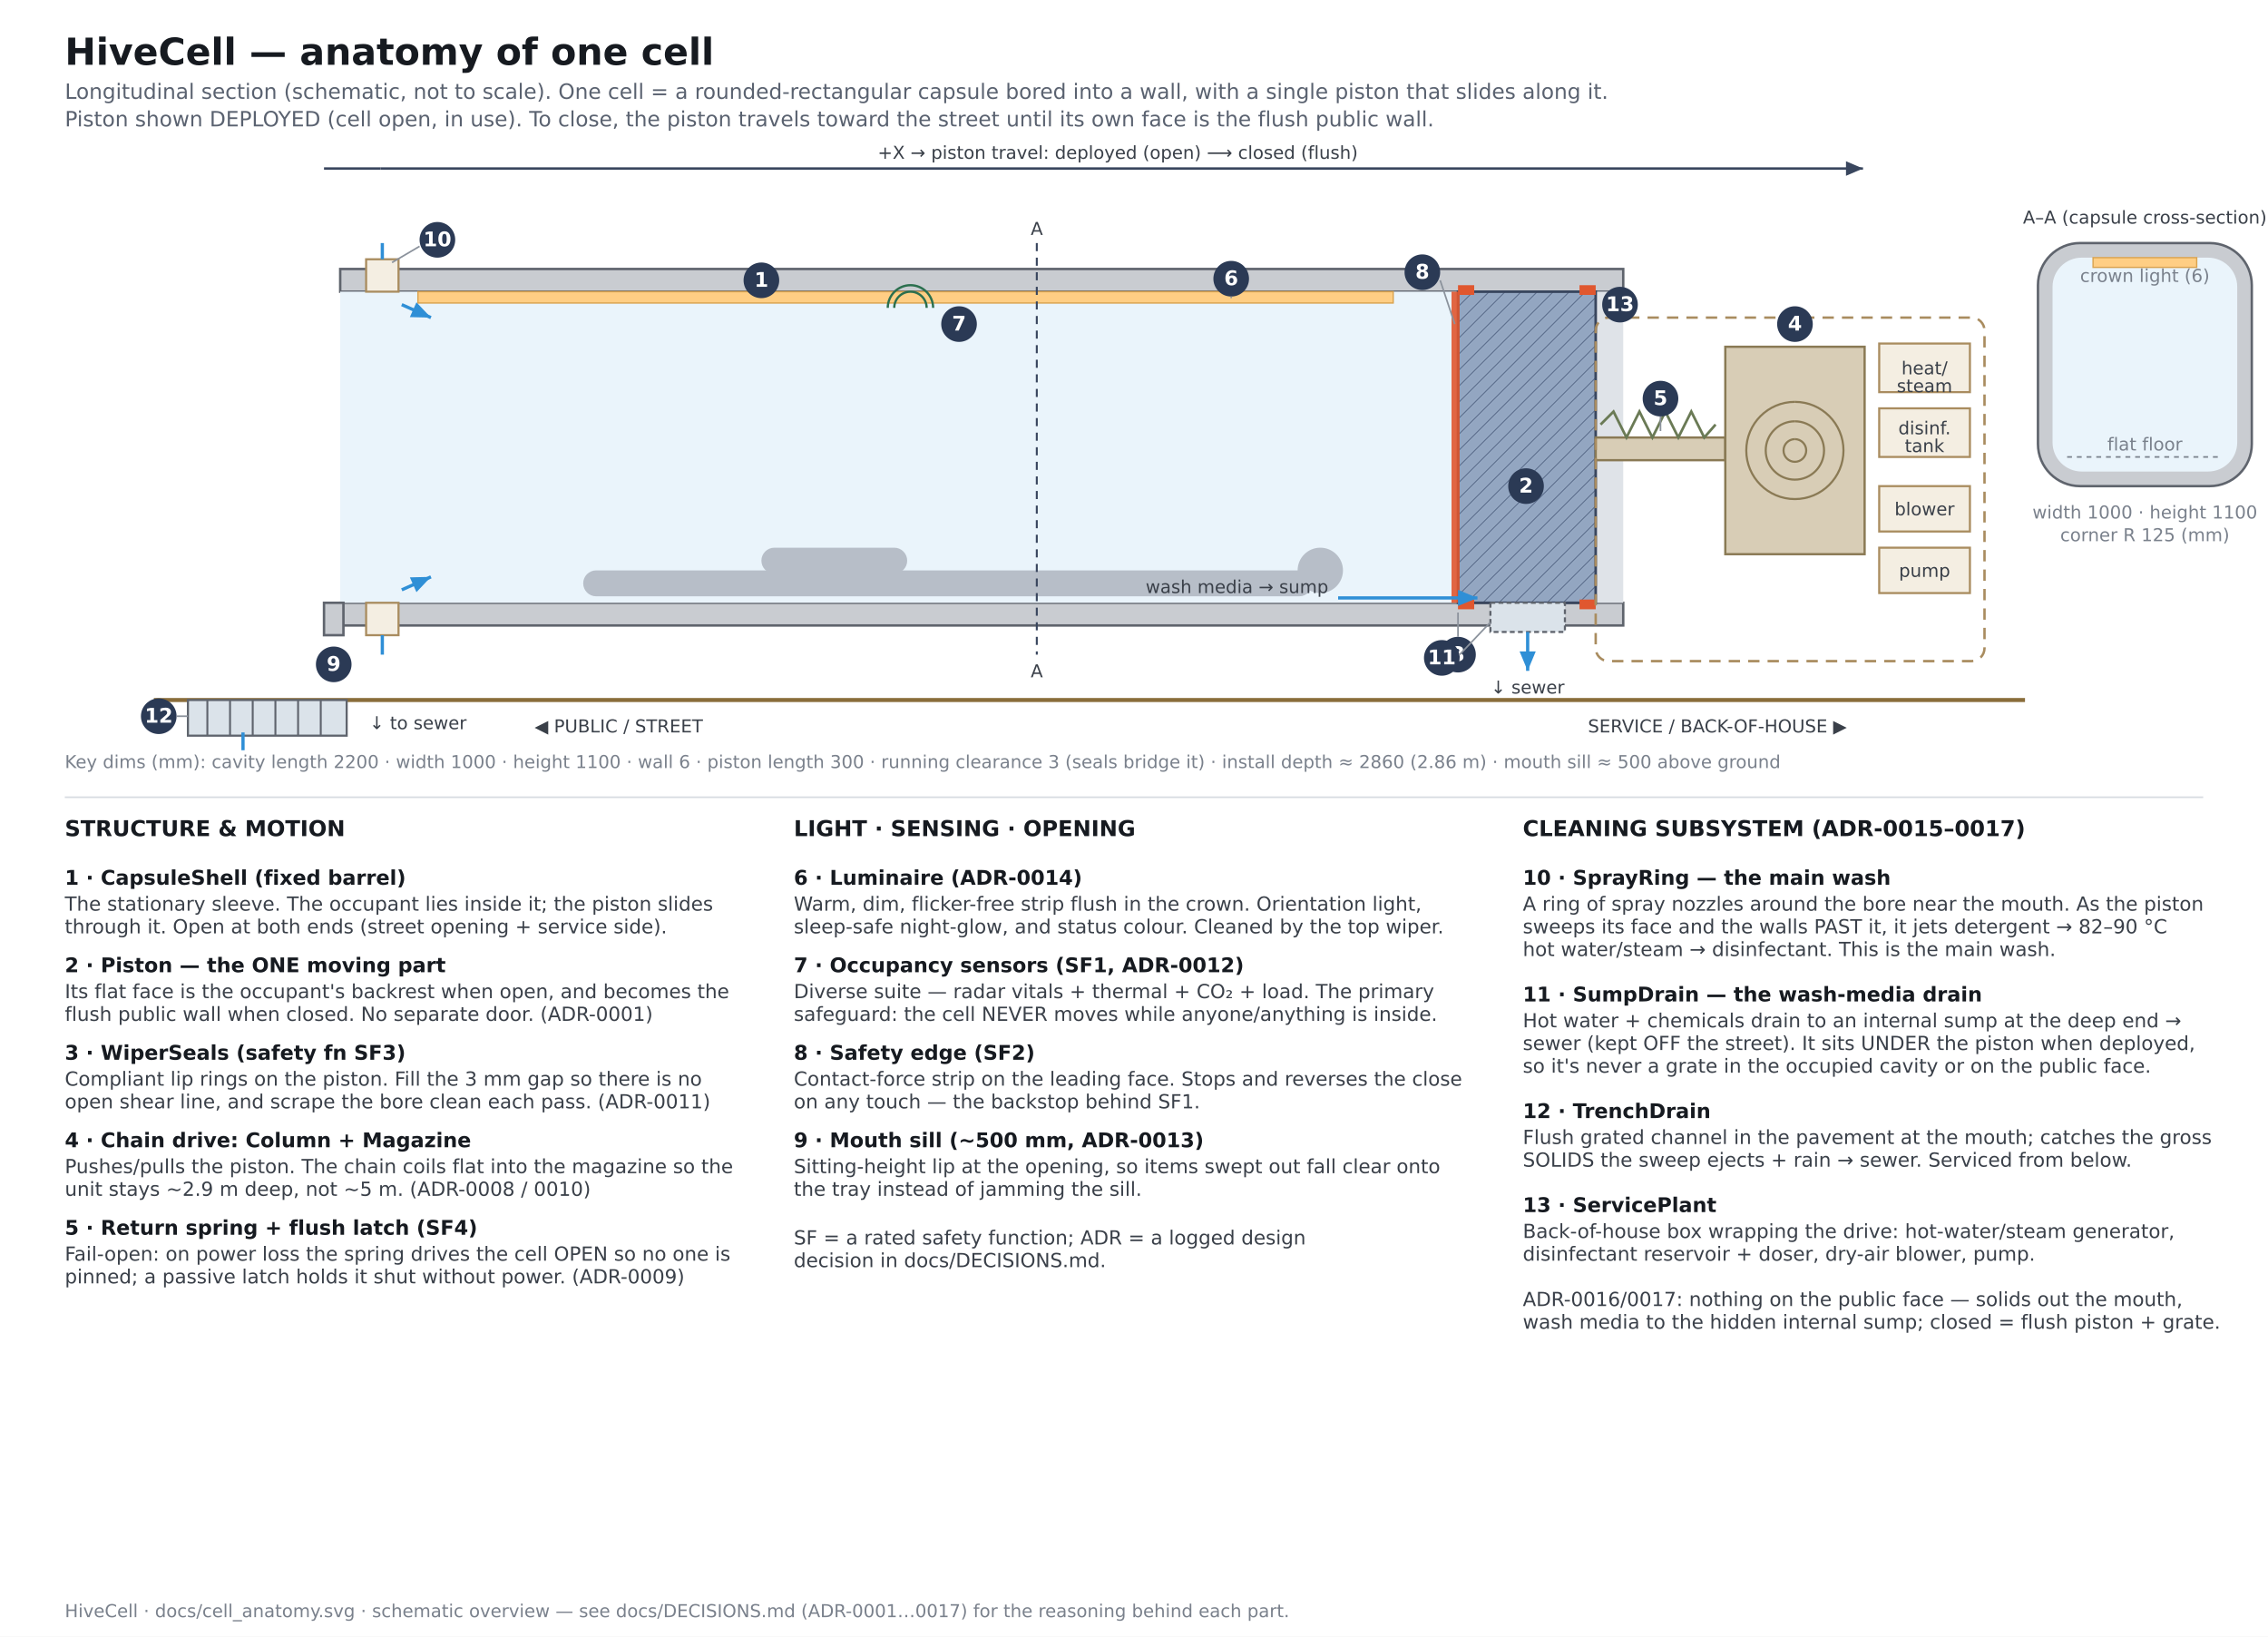
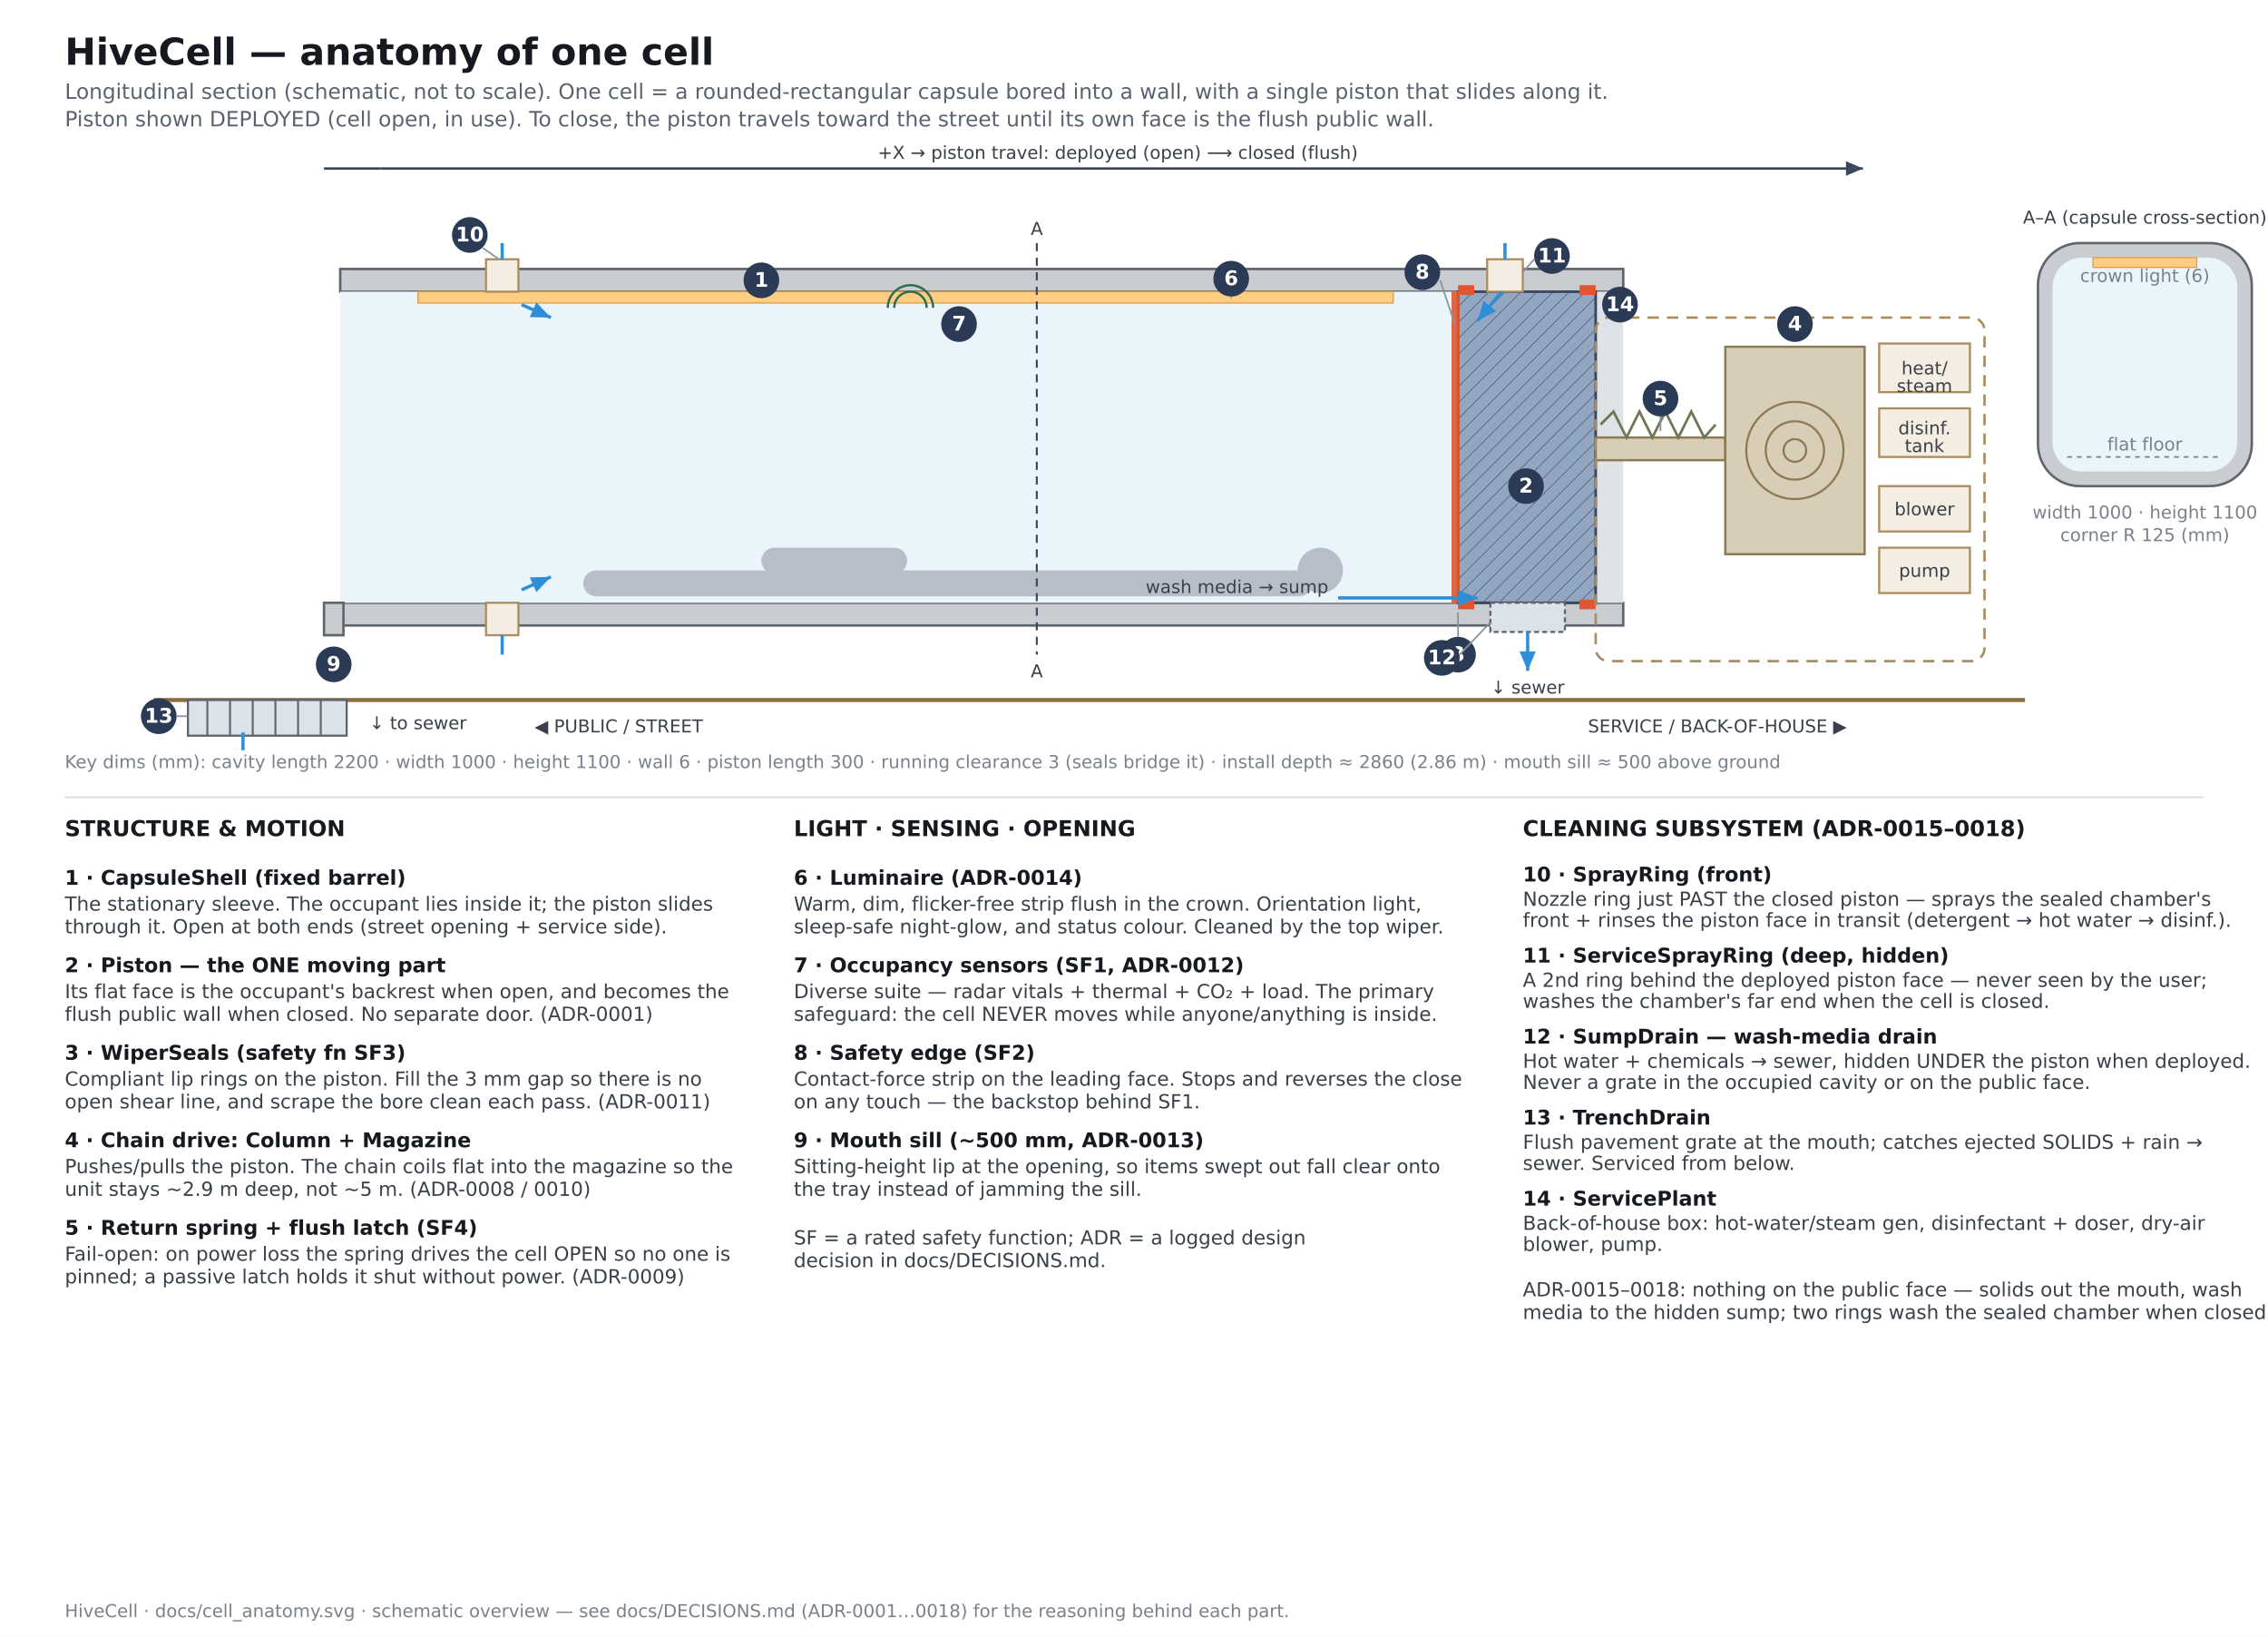
<svg xmlns="http://www.w3.org/2000/svg" width="1400" height="1010" viewBox="0 0 1400 1010">
  <style>
    text{font-family:'DejaVu Sans','Helvetica',Arial,sans-serif}
    .title{font-size:23px;font-weight:bold;fill:#161a20}
    .sub{font-size:13px;fill:#5a6270}
    .lbl{font-size:13px;fill:#20242b}
    .small{font-size:11px;fill:#3a4049}
    .dim{font-size:11px;fill:#7a818c}
    .grphdr{font-size:13.5px;font-weight:bold;fill:#161a20}
    .fnname{font-size:12.5px;font-weight:bold;fill:#161a20}
    .fntext{font-size:12px;fill:#3a4049}
    .wall{fill:#c9ccd1;stroke:#5f646d;stroke-width:1.5}
    .bore{fill:#eaf4fb}
    .void{fill:#dfe3e8}
    .piston{fill:#93a6c1;stroke:#39465e;stroke-width:1.6}
    .seal{fill:#e0572f}
    .lum{fill:#ffce84;stroke:#d9a24e;stroke-width:.8}
    .tray{fill:#dbe3ea;stroke:#5f646d;stroke-width:1.3}
    .plant{fill:#f4eee2;stroke:#a98c5f;stroke-width:1.3}
    .env{fill:none;stroke:#a98c5f;stroke-width:1.5;stroke-dasharray:7 5}
    .mag{fill:#d8cdb6;stroke:#8a7a55;stroke-width:1.4}
    .body{fill:#b7bec8}
    .ground{stroke:#8a6d3b;stroke-width:2.5}
    .leader{stroke:#8b929c;stroke-width:1}
    .water{stroke:#2f8fd6;stroke-width:2;fill:none}
    .waterfill{fill:#bfe0f5}
    .axis{stroke:#39465e;stroke-width:1.5}
    .cut{stroke:#39465e;stroke-width:1.2;stroke-dasharray:5 4}
  </style>
  <defs>
    <marker id="arr" markerWidth="9" markerHeight="9" refX="7" refY="3" orient="auto">
      <path d="M0,0 L7,3 L0,6 Z" fill="#39465e" />
    </marker>
    <marker id="spray" markerWidth="8" markerHeight="8" refX="6" refY="2.5" orient="auto">
      <path d="M0,0 L6,2.5 L0,5 Z" fill="#2f8fd6" />
    </marker>
    <pattern id="hatch" width="7" height="7" patternTransform="rotate(45)" patternUnits="userSpaceOnUse">
      <rect width="7" height="7" fill="#93a6c1" />
      <line x1="0" y1="0" x2="0" y2="7" stroke="#5c6e8c" stroke-width="1.1" />
    </pattern>
  </defs>
  <rect x="0" y="0" width="1400" height="1010" fill="#ffffff" />
  <text x="40" y="40" class="title">HiveCell — anatomy of one cell</text>
  <text x="40" y="61" class="sub">Longitudinal section (schematic, not to scale). One cell = a rounded-rectangular capsule bored into a wall, with a single piston that slides along it.</text>
  <text x="40" y="78" class="sub">Piston shown DEPLOYED (cell open, in use). To close, the piston travels toward the street until its own face is the flush public wall.</text>
  <line x1="235" y1="104" x2="1150" y2="104" class="axis" marker-end="url(#arr)" />
  <line x1="235" y1="104" x2="200" y2="104" class="axis" />
  <text x="690" y="98" class="small" text-anchor="middle">+X  →  piston travel: deployed (open) ⟶ closed (flush)</text>
  <line x1="95" y1="432" x2="1250" y2="432" class="ground" />
  <text x="330" y="452" class="small" fill="#8a6d3b">◀ PUBLIC / STREET</text>
  <text x="1140" y="452" class="small" fill="#8a6d3b" text-anchor="end">SERVICE / BACK-OF-HOUSE ▶</text>
  <rect x="210" y="166" width="792" height="14" class="wall" />
  <rect x="210" y="372" width="792" height="14" class="wall" />
  <rect x="210" y="180" width="690" height="192" class="bore" />
  <rect x="985" y="180" width="17" height="192" class="void" />
  <rect x="258" y="180" width="602" height="7" class="lum" />
  <g class="body">
    <circle cx="815" cy="352" r="14" />
    <rect x="360" y="352" width="450" height="16" rx="8" />
    <rect x="470" y="338" width="90" height="16" rx="8" />
  </g>
  <rect x="900" y="180" width="85" height="192" fill="url(#hatch)" stroke="#39465e" stroke-width="1.6" />
  <rect x="896" y="180" width="5" height="192" class="seal" opacity="0.9" />
  <rect x="900" y="176" width="10" height="6" class="seal" />
  <rect x="900" y="370" width="10" height="6" class="seal" />
  <rect x="975" y="176" width="10" height="6" class="seal" />
  <rect x="975" y="370" width="10" height="6" class="seal" />
  <g stroke="#2b6f4e" fill="none" stroke-width="1.4">
    <path d="M552,190 a10,10 0 0 1 20,0" />
    <path d="M548,190 a14,14 0 0 1 28,0" />
  </g>
-   <rect x="226" y="160" width="20" height="20" class="plant" />
-   <rect x="226" y="372" width="20" height="20" class="plant" />
-   <line x1="248" y1="188" x2="266" y2="196" class="water" marker-end="url(#spray)" />
-   <line x1="248" y1="364" x2="266" y2="356" class="water" marker-end="url(#spray)" />
-   <line x1="236" y1="160" x2="236" y2="150" class="water" />
-   <line x1="236" y1="392" x2="236" y2="404" class="water" />
+   <rect x="300" y="160" width="20" height="20" class="plant" />
+   <rect x="300" y="372" width="20" height="20" class="plant" />
+   <line x1="322" y1="188" x2="340" y2="196" class="water" marker-end="url(#spray)" />
+   <line x1="322" y1="364" x2="340" y2="356" class="water" marker-end="url(#spray)" />
+   <line x1="310" y1="160" x2="310" y2="150" class="water" />
+   <line x1="310" y1="392" x2="310" y2="404" class="water" />
+   <rect x="918" y="160" width="22" height="20" class="plant" />
+   <line x1="927" y1="180" x2="912" y2="198" class="water" marker-end="url(#spray)" />
+   <line x1="929" y1="160" x2="929" y2="150" class="water" />
  <rect x="200" y="372" width="12" height="20" class="wall" />
  <rect x="920" y="372" width="46" height="18" class="tray" stroke-dasharray="3 2" />
  <line x1="943" y1="390" x2="943" y2="414" class="water" marker-end="url(#spray)" />
  <text x="943" y="428" class="small" fill="#2f8fd6" text-anchor="middle">↓ sewer</text>
  <text x="820" y="366" class="small" fill="#2f8fd6" text-anchor="end">wash media → sump</text>
  <line x1="826" y1="369" x2="912" y2="369" class="water" marker-end="url(#spray)" />
  <rect x="116" y="432" width="98" height="22" class="tray" />
  <g stroke="#5f646d" stroke-width="1.2">
    <line x1="128" y1="432" x2="128" y2="454" />
    <line x1="142" y1="432" x2="142" y2="454" />
    <line x1="156" y1="432" x2="156" y2="454" />
    <line x1="170" y1="432" x2="170" y2="454" />
    <line x1="184" y1="432" x2="184" y2="454" />
    <line x1="198" y1="432" x2="198" y2="454" />
  </g>
  <line x1="150" y1="452" x2="150" y2="463" class="water" />
  <text x="228" y="450" class="small" fill="#2f8fd6">↓ to sewer</text>
  <rect x="985" y="270" width="80" height="14" class="mag" />
  <path d="M988,262 l8,-8 l8,16 l8,-16 l8,16 l8,-16 l8,16 l8,-16 l8,16 l7,-8" fill="none" stroke="#6a7a55" stroke-width="1.6" />
  <rect x="1065" y="214" width="86" height="128" class="mag" />
  <path d="M1108,278 m0,-30 a30,30 0 1 1 -0.1,0 M1108,278 m0,-18 a18,18 0 1 1 -0.1,0 M1108,278 m0,-7 a7,7 0 1 1 -0.1,0" fill="none" stroke="#8a7a55" stroke-width="1.3" />
  <rect x="985" y="196" width="240" height="212" rx="8" class="env" />
  <rect x="1160" y="212" width="56" height="30" class="plant" />
  <text x="1188" y="231" class="small" text-anchor="middle">heat/</text>
  <text x="1188" y="242" class="small" text-anchor="middle">steam</text>
  <rect x="1160" y="252" width="56" height="30" class="plant" />
  <text x="1188" y="268" class="small" text-anchor="middle">disinf.</text>
  <text x="1188" y="279" class="small" text-anchor="middle">tank</text>
  <rect x="1160" y="300" width="56" height="28" class="plant" />
  <text x="1188" y="318" class="small" text-anchor="middle">blower</text>
  <rect x="1160" y="338" width="56" height="28" class="plant" />
  <text x="1188" y="356" class="small" text-anchor="middle">pump</text>
  <line x1="640" y1="150" x2="640" y2="404" class="cut" />
  <text x="640" y="145" class="small" text-anchor="middle" fill="#39465e">A</text>
  <text x="640" y="418" class="small" text-anchor="middle" fill="#39465e">A</text>
  <g font-size="12.5" font-weight="bold">
    <g>
      <circle cx="470" cy="173" r="11" fill="#2b3a55" />
      <text x="470" y="177" fill="#fff" text-anchor="middle">1</text>
    </g>
    <g>
      <circle cx="942" cy="300" r="11" fill="#2b3a55" />
      <text x="942" y="304" fill="#fff" text-anchor="middle">2</text>
    </g>
    <g>
      <circle cx="900" cy="404" r="11" fill="#2b3a55" />
      <text x="900" y="408" fill="#fff" text-anchor="middle">3</text>
      <line x1="900" y1="393" x2="900" y2="378" class="leader" />
    </g>
    <g>
      <circle cx="1108" cy="200" r="11" fill="#2b3a55" />
      <text x="1108" y="204" fill="#fff" text-anchor="middle">4</text>
    </g>
    <g>
      <circle cx="1025" cy="246" r="11" fill="#2b3a55" />
      <text x="1025" y="250" fill="#fff" text-anchor="middle">5</text>
      <line x1="1025" y1="257" x2="1025" y2="266" class="leader" />
    </g>
    <g>
      <circle cx="760" cy="172" r="11" fill="#2b3a55" />
      <text x="760" y="176" fill="#fff" text-anchor="middle">6</text>
      <line x1="760" y1="183" x2="760" y2="184" class="leader" />
    </g>
    <g>
      <circle cx="592" cy="200" r="11" fill="#2b3a55" />
      <text x="592" y="204" fill="#fff" text-anchor="middle">7</text>
    </g>
    <g>
      <circle cx="878" cy="168" r="11" fill="#2b3a55" />
      <text x="878" y="172" fill="#fff" text-anchor="middle">8</text>
      <line x1="889" y1="173" x2="898" y2="200" class="leader" />
    </g>
    <g>
      <circle cx="206" cy="410" r="11" fill="#2b3a55" />
      <text x="206" y="414" fill="#fff" text-anchor="middle">9</text>
    </g>
    <g>
-       <circle cx="270" cy="148" r="11" fill="#2b3a55" />
-       <text x="270" y="152" fill="#fff" text-anchor="middle">10</text>
-       <line x1="259" y1="152" x2="242" y2="162" class="leader" />
+       <circle cx="290" cy="145" r="11" fill="#2b3a55" />
+       <text x="290" y="149" fill="#fff" text-anchor="middle">10</text>
+       <line x1="298" y1="153" x2="308" y2="160" class="leader" />
    </g>
    <g>
      <circle cx="98" cy="442" r="11" fill="#2b3a55" />
-       <text x="98" y="446" fill="#fff" text-anchor="middle">12</text>
+       <text x="98" y="446" fill="#fff" text-anchor="middle">13</text>
      <line x1="109" y1="442" x2="116" y2="442" class="leader" />
    </g>
    <g>
      <circle cx="1000" cy="188" r="11" fill="#2b3a55" />
-       <text x="1000" y="192" fill="#fff" text-anchor="middle">13</text>
+       <text x="1000" y="192" fill="#fff" text-anchor="middle">14</text>
    </g>
    <g>
      <circle cx="890" cy="406" r="11" fill="#2b3a55" />
-       <text x="890" y="410" fill="#fff" text-anchor="middle">11</text>
+       <text x="890" y="410" fill="#fff" text-anchor="middle">12</text>
      <line x1="901" y1="404" x2="920" y2="384" class="leader" />
+     </g>
+     <g>
+       <circle cx="958" cy="158" r="11" fill="#2b3a55" />
+       <text x="958" y="162" fill="#fff" text-anchor="middle">11</text>
+       <line x1="947" y1="160" x2="940" y2="168" class="leader" />
    </g>
  </g>
  <g transform="translate(1258,150)">
    <text x="66" y="-12" class="small" text-anchor="middle" fill="#39465e">A–A  (capsule cross-section)</text>
    <rect x="0" y="0" width="132" height="150" rx="26" class="wall" />
    <rect x="9" y="9" width="114" height="132" rx="18" class="bore" />
    <rect x="34" y="9" width="64" height="6" class="lum" />
    <line x1="18" y1="132" x2="114" y2="132" stroke="#7a818c" stroke-width="1" stroke-dasharray="3 3" />
    <text x="66" y="128" class="dim" text-anchor="middle">flat floor</text>
    <text x="66" y="170" class="dim" text-anchor="middle">width 1000 · height 1100</text>
    <text x="66" y="184" class="dim" text-anchor="middle">corner R 125 (mm)</text>
    <text x="66" y="24" class="dim" text-anchor="middle">crown light (6)</text>
  </g>
  <text x="40" y="474" class="dim">Key dims (mm): cavity length 2200 · width 1000 · height 1100 · wall 6 · piston length 300 · running clearance 3 (seals bridge it) · install depth ≈ 2860 (2.86 m) · mouth sill ≈ 500 above ground</text>
  <line x1="40" y1="492" x2="1360" y2="492" stroke="#d7dbe1" stroke-width="1" />
  <text x="40" y="516" class="grphdr">STRUCTURE &amp; MOTION</text>
  <g transform="translate(40,530)">
    <text x="0" y="16" class="fnname">1 · CapsuleShell (fixed barrel)</text>
    <text x="0" y="32" class="fntext">The stationary sleeve. The occupant lies inside it; the piston slides</text>
    <text x="0" y="46" class="fntext">through it. Open at both ends (street opening + service side).</text>
    <text x="0" y="70" class="fnname">2 · Piston  — the ONE moving part</text>
    <text x="0" y="86" class="fntext">Its flat face is the occupant's backrest when open, and becomes the</text>
    <text x="0" y="100" class="fntext">flush public wall when closed. No separate door. (ADR-0001)</text>
    <text x="0" y="124" class="fnname">3 · WiperSeals  (safety fn SF3)</text>
    <text x="0" y="140" class="fntext">Compliant lip rings on the piston. Fill the 3 mm gap so there is no</text>
    <text x="0" y="154" class="fntext">open shear line, and scrape the bore clean each pass. (ADR-0011)</text>
    <text x="0" y="178" class="fnname">4 · Chain drive: Column + Magazine</text>
    <text x="0" y="194" class="fntext">Pushes/pulls the piston. The chain coils flat into the magazine so the</text>
    <text x="0" y="208" class="fntext">unit stays ~2.9 m deep, not ~5 m. (ADR-0008 / 0010)</text>
    <text x="0" y="232" class="fnname">5 · Return spring + flush latch  (SF4)</text>
    <text x="0" y="248" class="fntext">Fail-open: on power loss the spring drives the cell OPEN so no one is</text>
    <text x="0" y="262" class="fntext">pinned; a passive latch holds it shut without power. (ADR-0009)</text>
  </g>
  <text x="490" y="516" class="grphdr">LIGHT · SENSING · OPENING</text>
  <g transform="translate(490,530)">
    <text x="0" y="16" class="fnname">6 · Luminaire  (ADR-0014)</text>
    <text x="0" y="32" class="fntext">Warm, dim, flicker-free strip flush in the crown. Orientation light,</text>
    <text x="0" y="46" class="fntext">sleep-safe night-glow, and status colour. Cleaned by the top wiper.</text>
    <text x="0" y="70" class="fnname">7 · Occupancy sensors  (SF1, ADR-0012)</text>
    <text x="0" y="86" class="fntext">Diverse suite — radar vitals + thermal + CO₂ + load. The primary</text>
    <text x="0" y="100" class="fntext">safeguard: the cell NEVER moves while anyone/anything is inside.</text>
    <text x="0" y="124" class="fnname">8 · Safety edge  (SF2)</text>
    <text x="0" y="140" class="fntext">Contact-force strip on the leading face. Stops and reverses the close</text>
    <text x="0" y="154" class="fntext">on any touch — the backstop behind SF1.</text>
    <text x="0" y="178" class="fnname">9 · Mouth sill  (~500 mm, ADR-0013)</text>
    <text x="0" y="194" class="fntext">Sitting-height lip at the opening, so items swept out fall clear onto</text>
    <text x="0" y="208" class="fntext">the tray instead of jamming the sill.</text>
    <text x="0" y="238" class="fntext" fill="#7a818c">SF = a rated safety function; ADR = a logged design</text>
    <text x="0" y="252" class="fntext" fill="#7a818c">decision in docs/DECISIONS.md.</text>
  </g>
-   <text x="940" y="516" class="grphdr" fill="#2f6f9e">CLEANING SUBSYSTEM  (ADR-0015–0017)</text>
+   <text x="940" y="516" class="grphdr" fill="#2f6f9e">CLEANING SUBSYSTEM  (ADR-0015–0018)</text>
  <g transform="translate(940,530)">
-     <text x="0" y="16" class="fnname">10 · SprayRing  — the main wash</text>
-     <text x="0" y="32" class="fntext">A ring of spray nozzles around the bore near the mouth. As the piston</text>
-     <text x="0" y="46" class="fntext">sweeps its face and the walls PAST it, it jets detergent → 82–90 °C</text>
-     <text x="0" y="60" class="fntext">hot water/steam → disinfectant. This is the main wash.</text>
-     <text x="0" y="88" class="fnname">11 · SumpDrain — the wash-media drain</text>
-     <text x="0" y="104" class="fntext">Hot water + chemicals drain to an internal sump at the deep end →</text>
-     <text x="0" y="118" class="fntext">sewer (kept OFF the street). It sits UNDER the piston when deployed,</text>
-     <text x="0" y="132" class="fntext">so it's never a grate in the occupied cavity or on the public face.</text>
-     <text x="0" y="160" class="fnname">12 · TrenchDrain</text>
-     <text x="0" y="176" class="fntext">Flush grated channel in the pavement at the mouth; catches the gross</text>
-     <text x="0" y="190" class="fntext">SOLIDS the sweep ejects + rain → sewer. Serviced from below.</text>
-     <text x="0" y="218" class="fnname">13 · ServicePlant</text>
-     <text x="0" y="234" class="fntext">Back-of-house box wrapping the drive: hot-water/steam generator,</text>
-     <text x="0" y="248" class="fntext">disinfectant reservoir + doser, dry-air blower, pump.</text>
-     <text x="0" y="276" class="fntext" fill="#7a818c">ADR-0016/0017: nothing on the public face — solids out the mouth,</text>
-     <text x="0" y="290" class="fntext" fill="#7a818c">wash media to the hidden internal sump; closed = flush piston + grate.</text>
-   </g>
-   <text x="40" y="998" class="dim">HiveCell · docs/cell_anatomy.svg · schematic overview — see docs/DECISIONS.md (ADR-0001…0017) for the reasoning behind each part.</text>
+     <text x="0" y="14" class="fnname">10 · SprayRing (front)</text>
+     <text x="0" y="29" class="fntext">Nozzle ring just PAST the closed piston — sprays the sealed chamber's</text>
+     <text x="0" y="42" class="fntext">front + rinses the piston face in transit (detergent → hot water → disinf.).</text>
+     <text x="0" y="64" class="fnname">11 · ServiceSprayRing (deep, hidden)</text>
+     <text x="0" y="79" class="fntext">A 2nd ring behind the deployed piston face — never seen by the user;</text>
+     <text x="0" y="92" class="fntext">washes the chamber's far end when the cell is closed.</text>
+     <text x="0" y="114" class="fnname">12 · SumpDrain — wash-media drain</text>
+     <text x="0" y="129" class="fntext">Hot water + chemicals → sewer, hidden UNDER the piston when deployed.</text>
+     <text x="0" y="142" class="fntext">Never a grate in the occupied cavity or on the public face.</text>
+     <text x="0" y="164" class="fnname">13 · TrenchDrain</text>
+     <text x="0" y="179" class="fntext">Flush pavement grate at the mouth; catches ejected SOLIDS + rain →</text>
+     <text x="0" y="192" class="fntext">sewer. Serviced from below.</text>
+     <text x="0" y="214" class="fnname">14 · ServicePlant</text>
+     <text x="0" y="229" class="fntext">Back-of-house box: hot-water/steam gen, disinfectant + doser, dry-air</text>
+     <text x="0" y="242" class="fntext">blower, pump.</text>
+     <text x="0" y="270" class="fntext" fill="#7a818c">ADR-0015–0018: nothing on the public face — solids out the mouth, wash</text>
+     <text x="0" y="284" class="fntext" fill="#7a818c">media to the hidden sump; two rings wash the sealed chamber when closed.</text>
+   </g>
+   <text x="40" y="998" class="dim">HiveCell · docs/cell_anatomy.svg · schematic overview — see docs/DECISIONS.md (ADR-0001…0018) for the reasoning behind each part.</text>
</svg>
